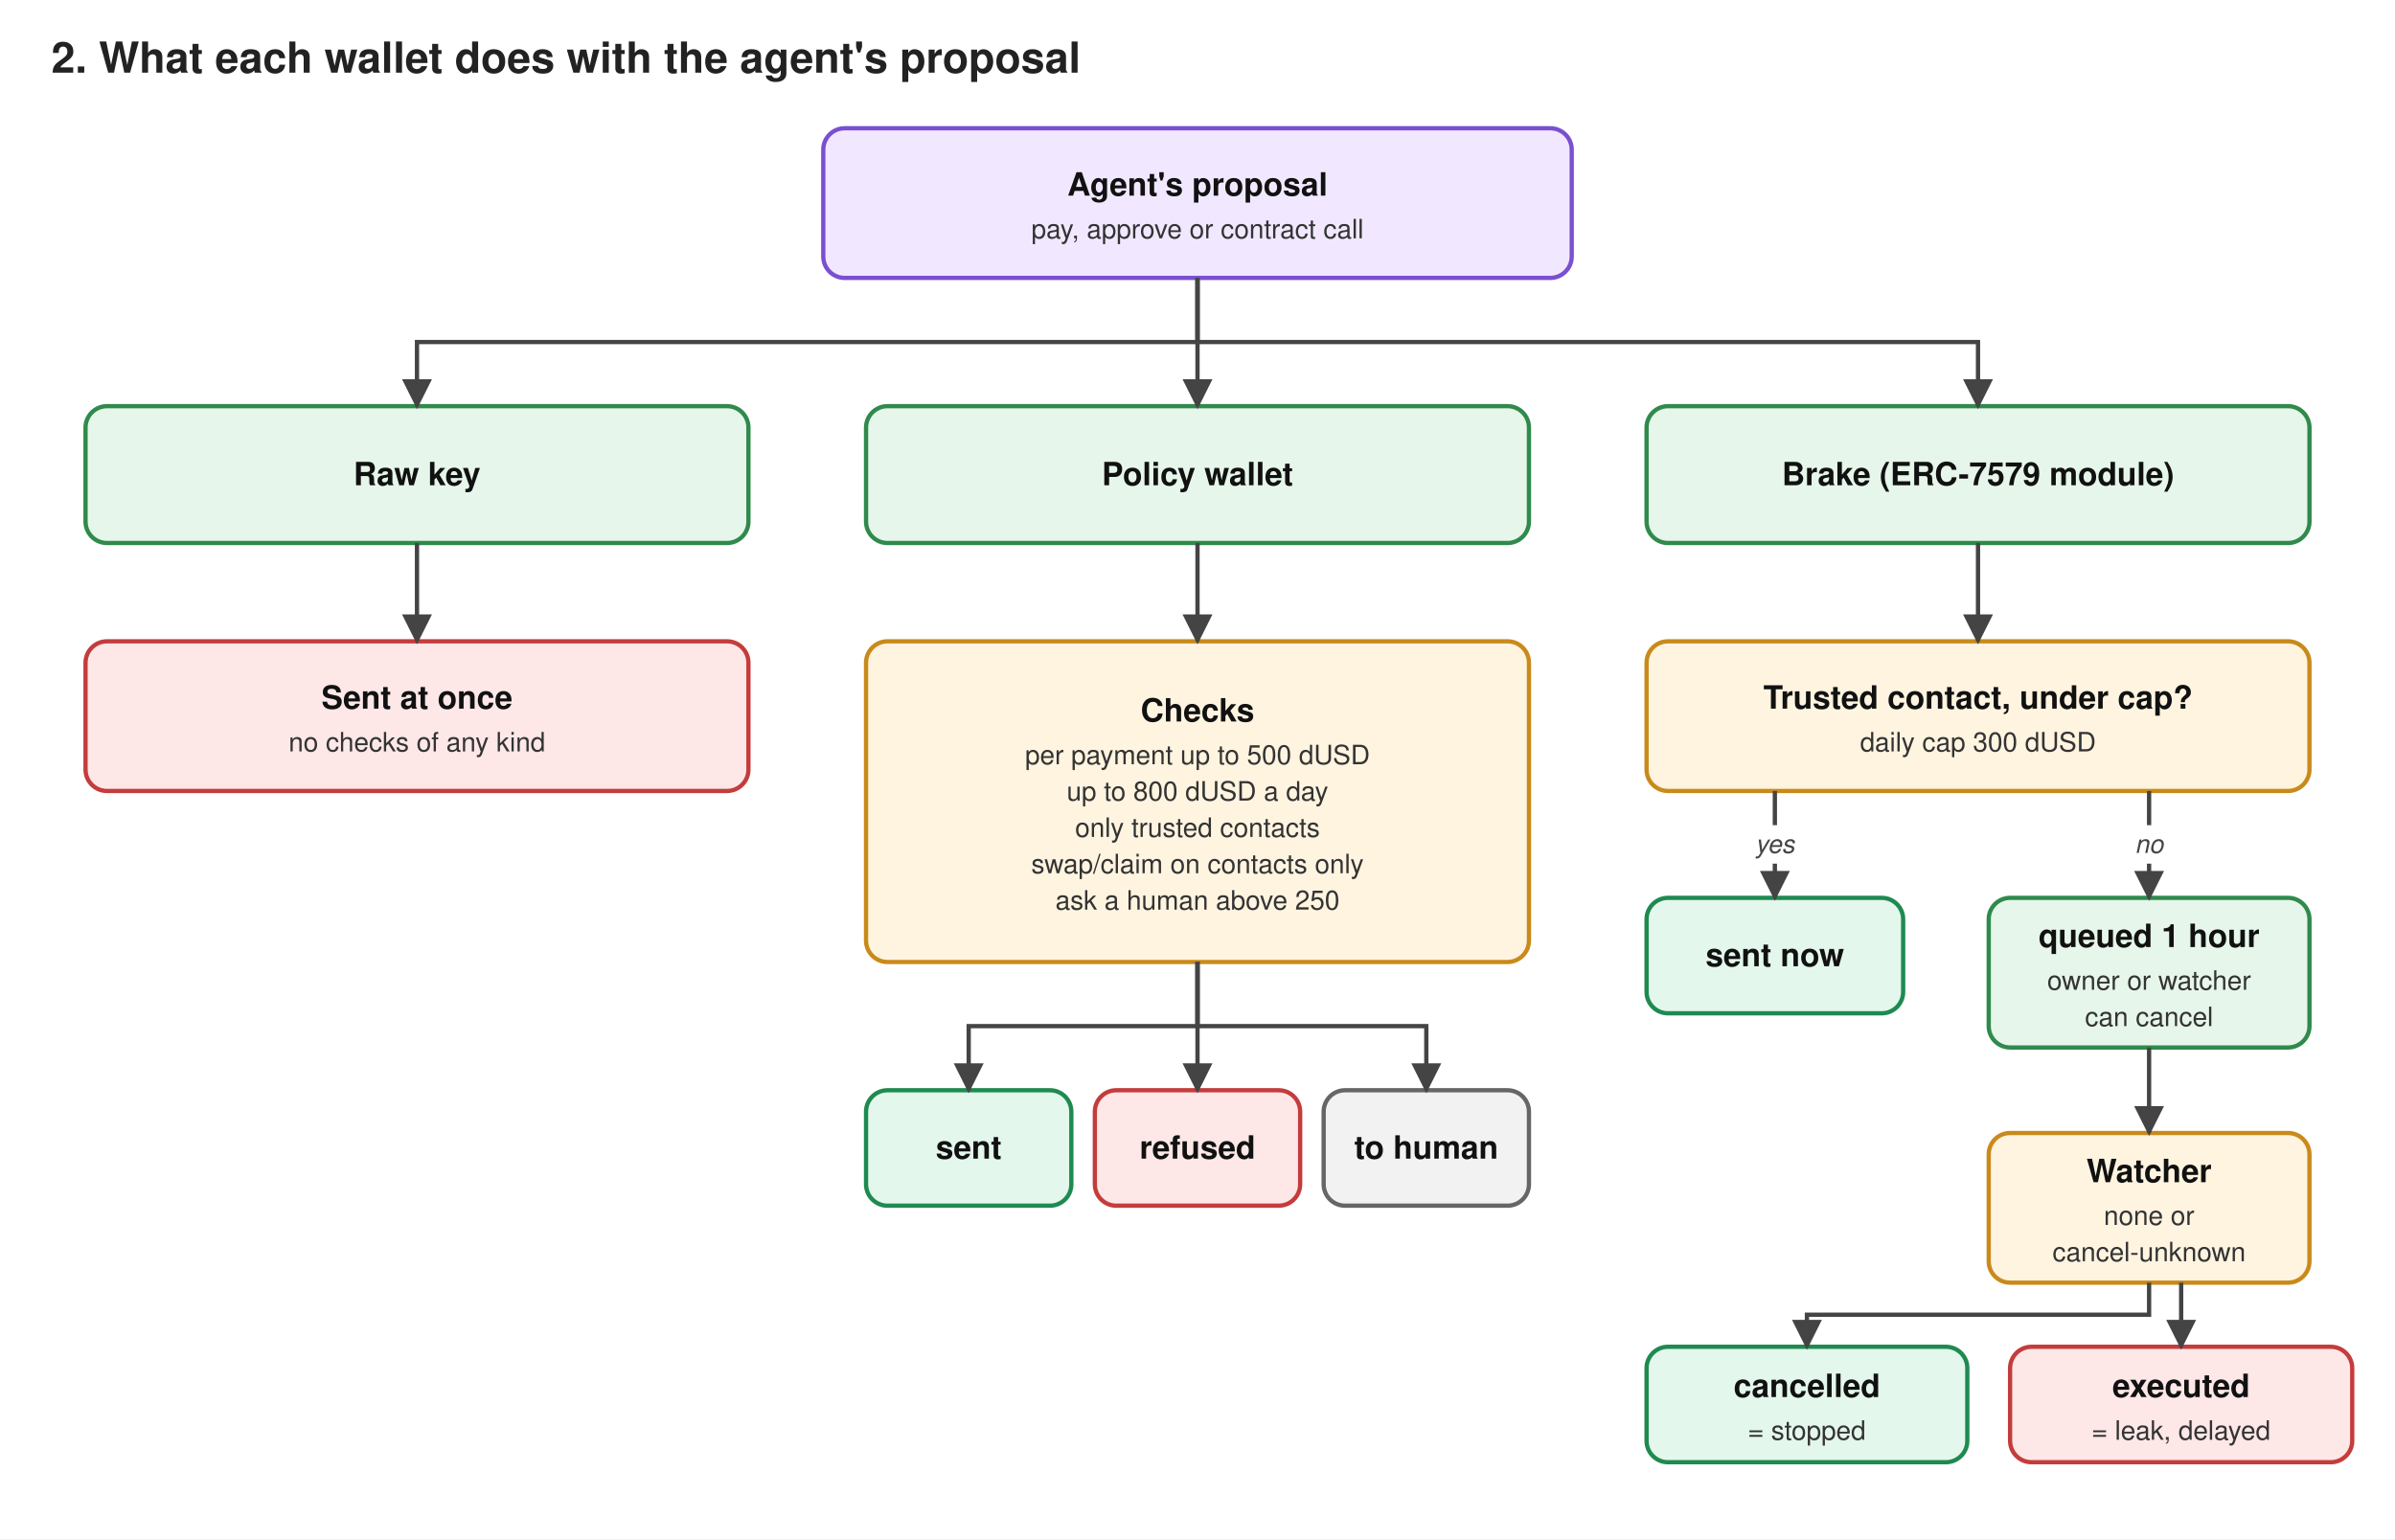
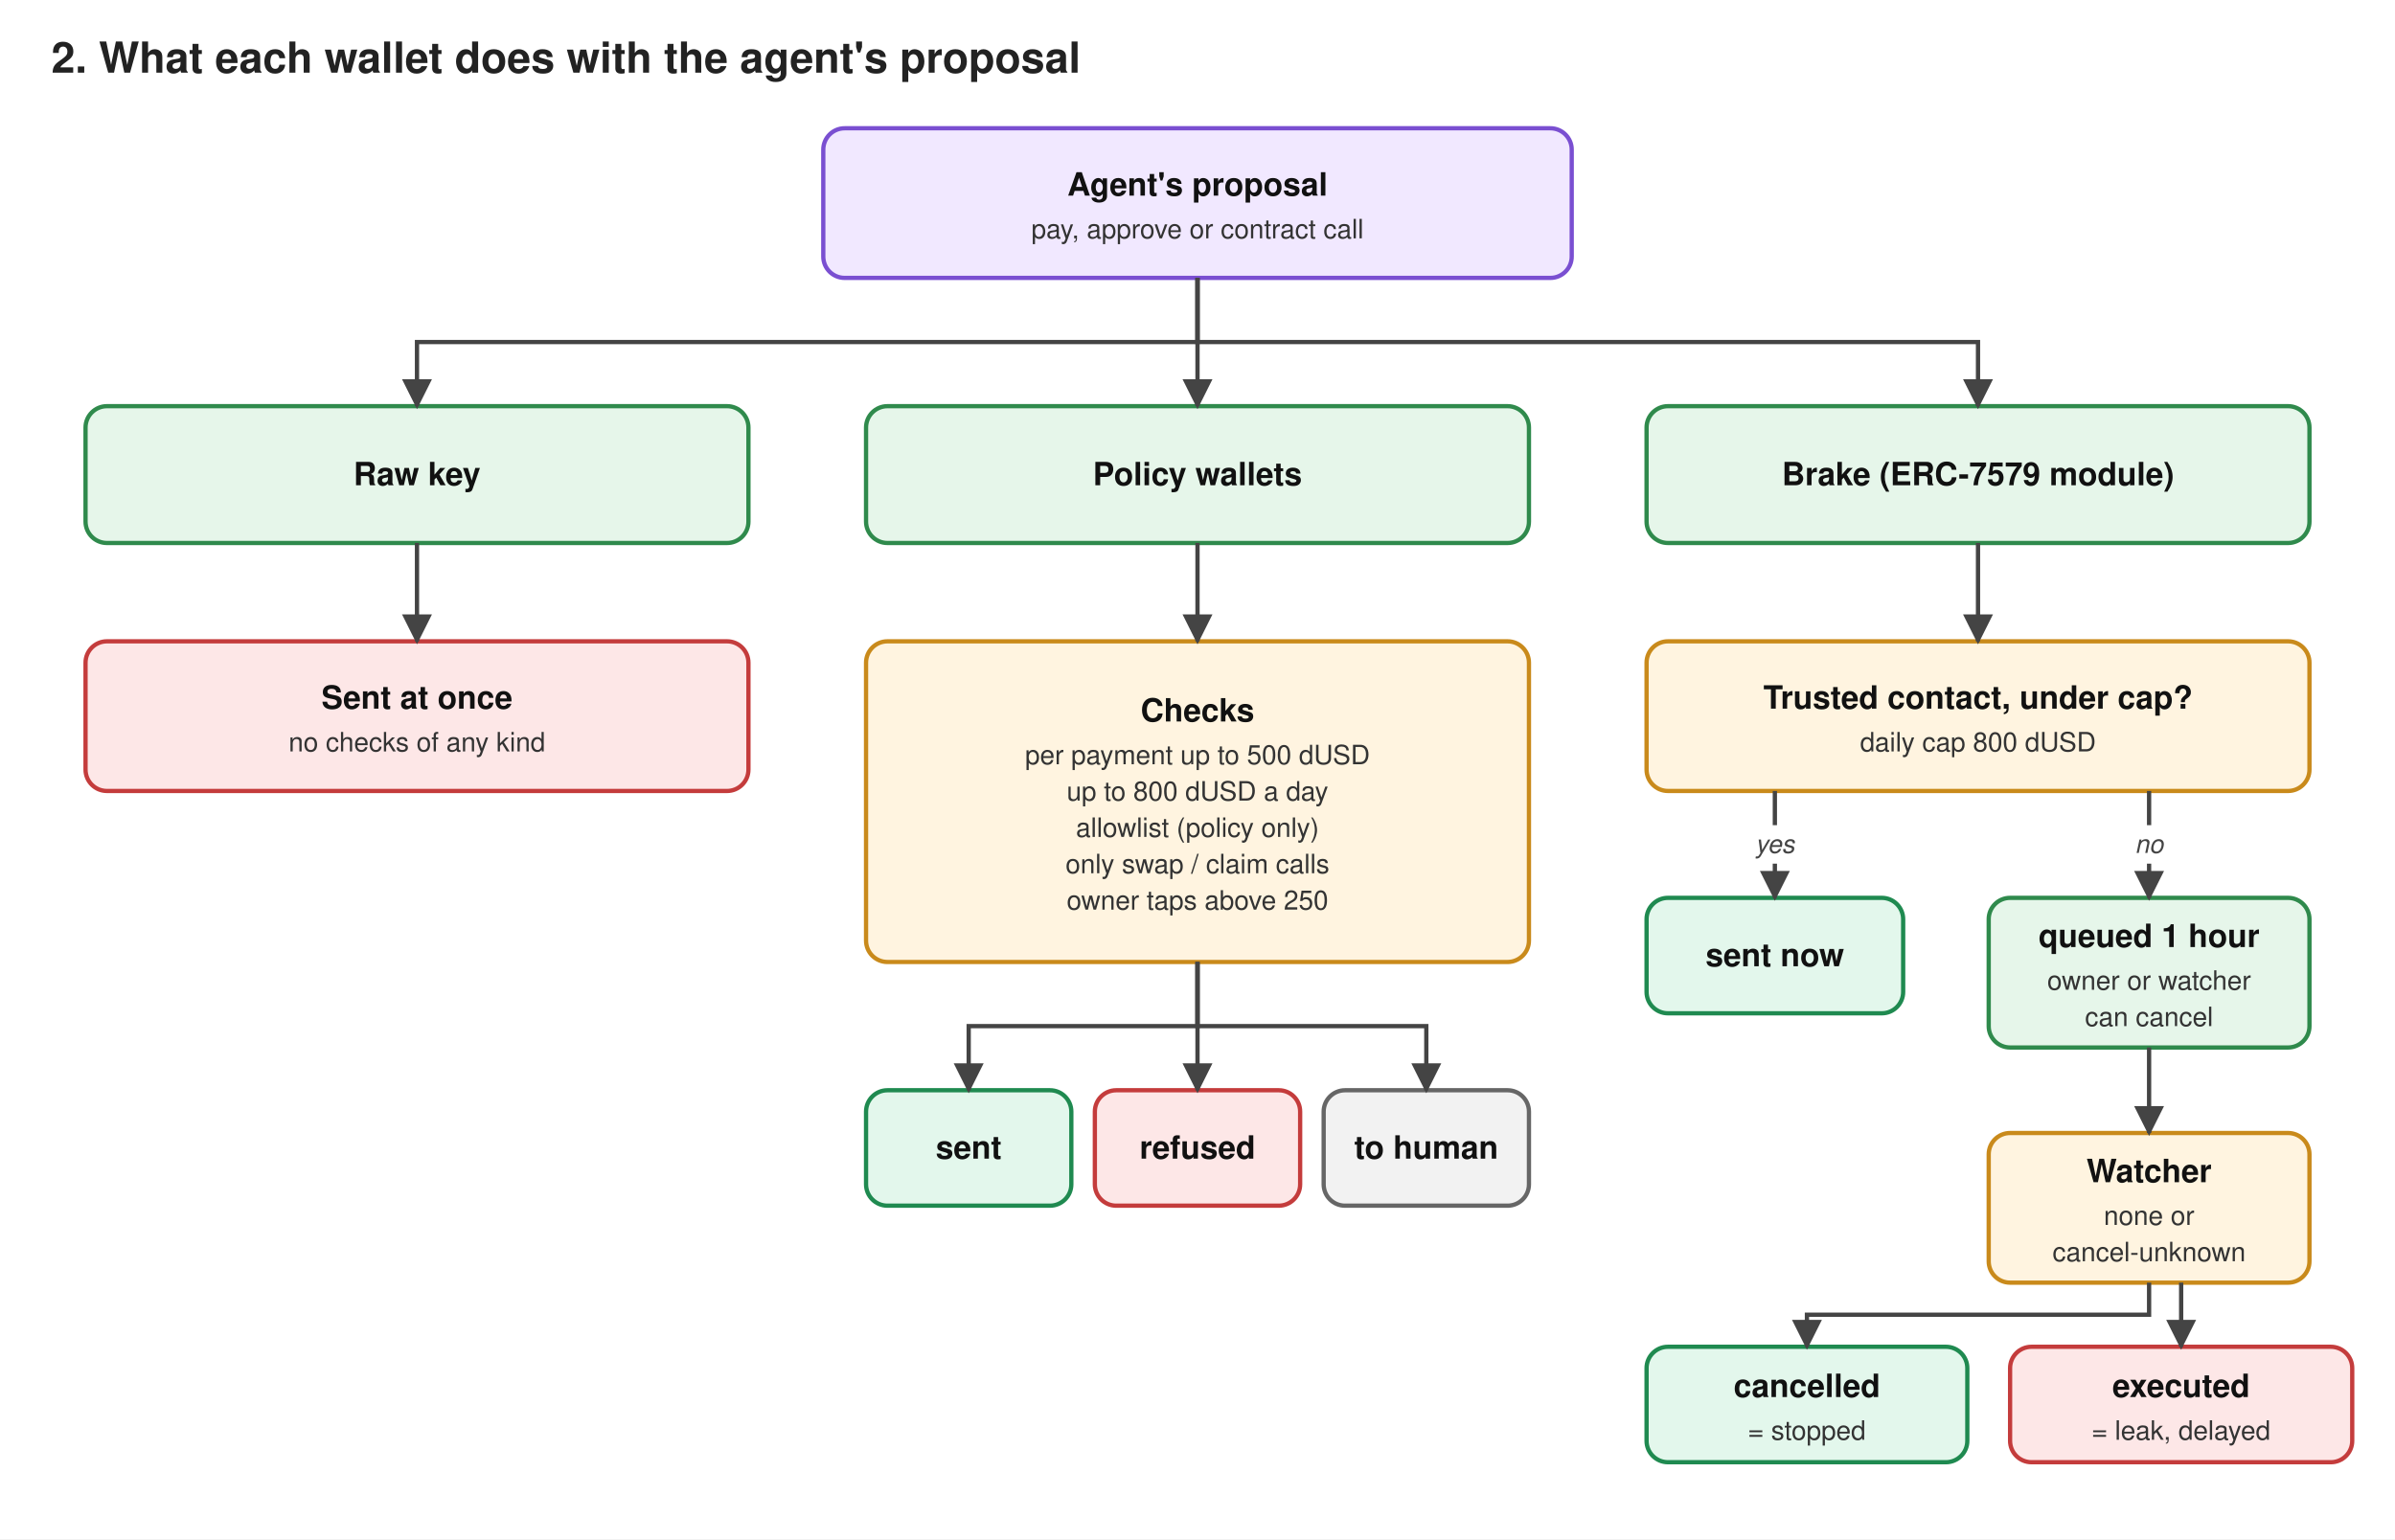
<svg xmlns="http://www.w3.org/2000/svg" width="1120" height="720" viewBox="0 0 1120 720" font-family="Helvetica, Arial, sans-serif">
  <defs>
    <marker id="a" viewBox="0 0 10 10" refX="9" refY="5" markerWidth="7" markerHeight="7" orient="auto-start-reverse">
      <path d="M0,0 L10,5 L0,10 z" fill="#444" />
    </marker>
  </defs>
  <rect x="0" y="0" width="1120" height="720" fill="#ffffff" />
  <text x="24" y="34" font-size="20" font-weight="bold" fill="#222">2. What each wallet does with the agent's proposal</text>
  <rect x="385" y="60" width="350" height="70" rx="10" fill="#f1e8ff" stroke="#7a4fd1" stroke-width="2" />
  <text x="560.0" y="91.5" font-size="15" font-weight="bold" fill="#111" text-anchor="middle">Agent's proposal</text>
  <text x="560.0" y="111.5" font-size="12.5" fill="#333" text-anchor="middle">pay, approve or contract call</text>
  <rect x="40" y="190" width="310" height="64" rx="10" fill="#e6f6ea" stroke="#2f8a4c" stroke-width="2" />
  <text x="195.0" y="227.0" font-size="15" font-weight="bold" fill="#111" text-anchor="middle">Raw key</text>
  <path d="M560,130 L560,160 L195.0,160 L195.0,190" fill="none" stroke="#444" stroke-width="2" marker-end="url(#a)" />
  <rect x="405" y="190" width="310" height="64" rx="10" fill="#e6f6ea" stroke="#2f8a4c" stroke-width="2" />
-   <text x="560.0" y="227.0" font-size="15" font-weight="bold" fill="#111" text-anchor="middle">Policy wallet</text>
+   <text x="560.0" y="227.0" font-size="15" font-weight="bold" fill="#111" text-anchor="middle">Policy wallets</text>
  <path d="M560,130 L560,160 L560.0,160 L560.0,190" fill="none" stroke="#444" stroke-width="2" marker-end="url(#a)" />
  <rect x="770" y="190" width="310" height="64" rx="10" fill="#e6f6ea" stroke="#2f8a4c" stroke-width="2" />
  <text x="925.0" y="227.0" font-size="15" font-weight="bold" fill="#111" text-anchor="middle">Brake (ERC-7579 module)</text>
  <path d="M560,130 L560,160 L925.0,160 L925.0,190" fill="none" stroke="#444" stroke-width="2" marker-end="url(#a)" />
  <rect x="40" y="300" width="310" height="70" rx="10" fill="#fde7e7" stroke="#c43c3c" stroke-width="2" />
  <text x="195.0" y="331.5" font-size="15" font-weight="bold" fill="#111" text-anchor="middle">Sent at once</text>
  <text x="195.0" y="351.5" font-size="12.5" fill="#333" text-anchor="middle">no checks of any kind</text>
  <path d="M195,254 L195,300" fill="none" stroke="#444" stroke-width="2" marker-end="url(#a)" />
  <rect x="405" y="300" width="310" height="150" rx="10" fill="#fff4e0" stroke="#c98a1b" stroke-width="2" />
  <text x="560.0" y="337.5" font-size="15" font-weight="bold" fill="#111" text-anchor="middle">Checks</text>
  <text x="560.0" y="357.5" font-size="12.5" fill="#333" text-anchor="middle">per payment up to 500 dUSD</text>
  <text x="560.0" y="374.5" font-size="12.5" fill="#333" text-anchor="middle">up to 800 dUSD a day</text>
-   <text x="560.0" y="391.5" font-size="12.5" fill="#333" text-anchor="middle">only trusted contacts</text>
-   <text x="560.0" y="408.5" font-size="12.5" fill="#333" text-anchor="middle">swap/claim on contacts only</text>
-   <text x="560.0" y="425.5" font-size="12.5" fill="#333" text-anchor="middle">ask a human above 250</text>
+   <text x="560.0" y="391.5" font-size="12.5" fill="#333" text-anchor="middle">allowlist (policy only)</text>
+   <text x="560.0" y="408.5" font-size="12.5" fill="#333" text-anchor="middle">only swap / claim calls</text>
+   <text x="560.0" y="425.5" font-size="12.5" fill="#333" text-anchor="middle">owner taps above 250</text>
  <path d="M560,254 L560,300" fill="none" stroke="#444" stroke-width="2" marker-end="url(#a)" />
  <rect x="405" y="510" width="96" height="54" rx="10" fill="#e3f7ec" stroke="#1f8a50" stroke-width="2" />
  <text x="453.0" y="542.0" font-size="15" font-weight="bold" fill="#111" text-anchor="middle">sent</text>
  <path d="M560,450 L560,480 L453.0,480 L453.0,510" fill="none" stroke="#444" stroke-width="2" marker-end="url(#a)" />
  <rect x="512" y="510" width="96" height="54" rx="10" fill="#fde7e7" stroke="#c43c3c" stroke-width="2" />
  <text x="560.0" y="542.0" font-size="15" font-weight="bold" fill="#111" text-anchor="middle">refused</text>
  <path d="M560,450 L560,480 L560.0,480 L560.0,510" fill="none" stroke="#444" stroke-width="2" marker-end="url(#a)" />
  <rect x="619" y="510" width="96" height="54" rx="10" fill="#f2f2f2" stroke="#666666" stroke-width="2" />
  <text x="667.0" y="542.0" font-size="15" font-weight="bold" fill="#111" text-anchor="middle">to human</text>
  <path d="M560,450 L560,480 L667.0,480 L667.0,510" fill="none" stroke="#444" stroke-width="2" marker-end="url(#a)" />
  <rect x="770" y="300" width="310" height="70" rx="10" fill="#fff4e0" stroke="#c98a1b" stroke-width="2" />
  <text x="925.0" y="331.5" font-size="15" font-weight="bold" fill="#111" text-anchor="middle">Trusted contact, under cap?</text>
-   <text x="925.0" y="351.5" font-size="12.5" fill="#333" text-anchor="middle">daily cap 300 dUSD</text>
+   <text x="925.0" y="351.5" font-size="12.5" fill="#333" text-anchor="middle">daily cap 800 dUSD</text>
  <path d="M925,254 L925,300" fill="none" stroke="#444" stroke-width="2" marker-end="url(#a)" />
  <rect x="770" y="420" width="120" height="54" rx="10" fill="#e3f7ec" stroke="#1f8a50" stroke-width="2" />
  <text x="830.0" y="452.0" font-size="15" font-weight="bold" fill="#111" text-anchor="middle">sent now</text>
  <path d="M830,370 L830,420" fill="none" stroke="#444" stroke-width="2" marker-end="url(#a)" />
  <rect x="814.56" y="386" width="30.88" height="18" fill="#ffffff" />
  <text x="830" y="399" font-size="12" fill="#444" text-anchor="middle" font-style="italic">yes</text>
  <rect x="930" y="420" width="150" height="70" rx="10" fill="#e6f6ea" stroke="#2f8a4c" stroke-width="2" />
  <text x="1005.0" y="443.0" font-size="15" font-weight="bold" fill="#111" text-anchor="middle">queued 1 hour</text>
  <text x="1005.0" y="463.0" font-size="12.5" fill="#333" text-anchor="middle">owner or watcher</text>
  <text x="1005.0" y="480.0" font-size="12.5" fill="#333" text-anchor="middle">can cancel</text>
  <path d="M1005,370 L1005,420" fill="none" stroke="#444" stroke-width="2" marker-end="url(#a)" />
  <rect x="993.04" y="386" width="23.92" height="18" fill="#ffffff" />
  <text x="1005" y="399" font-size="12" fill="#444" text-anchor="middle" font-style="italic">no</text>
  <rect x="930" y="530" width="150" height="70" rx="10" fill="#fff4e0" stroke="#c98a1b" stroke-width="2" />
  <text x="1005.0" y="553.0" font-size="15" font-weight="bold" fill="#111" text-anchor="middle">Watcher</text>
  <text x="1005.0" y="573.0" font-size="12.5" fill="#333" text-anchor="middle">none or</text>
  <text x="1005.0" y="590.0" font-size="12.5" fill="#333" text-anchor="middle">cancel-unknown</text>
  <path d="M1005,490 L1005,530" fill="none" stroke="#444" stroke-width="2" marker-end="url(#a)" />
  <rect x="770" y="630" width="150" height="54" rx="10" fill="#e3f7ec" stroke="#1f8a50" stroke-width="2" />
  <text x="845.0" y="653.5" font-size="15" font-weight="bold" fill="#111" text-anchor="middle">cancelled</text>
  <text x="845.0" y="673.5" font-size="12.5" fill="#333" text-anchor="middle">= stopped</text>
  <rect x="940" y="630" width="160" height="54" rx="10" fill="#fde7e7" stroke="#c43c3c" stroke-width="2" />
  <text x="1020.0" y="653.5" font-size="15" font-weight="bold" fill="#111" text-anchor="middle">executed</text>
  <text x="1020.0" y="673.5" font-size="12.5" fill="#333" text-anchor="middle">= leak, delayed</text>
  <path d="M1005,600 L1005,615 L845,615 L845,630" fill="none" stroke="#444" stroke-width="2" marker-end="url(#a)" />
  <path d="M1020,600 L1020,630" fill="none" stroke="#444" stroke-width="2" marker-end="url(#a)" />
</svg>
